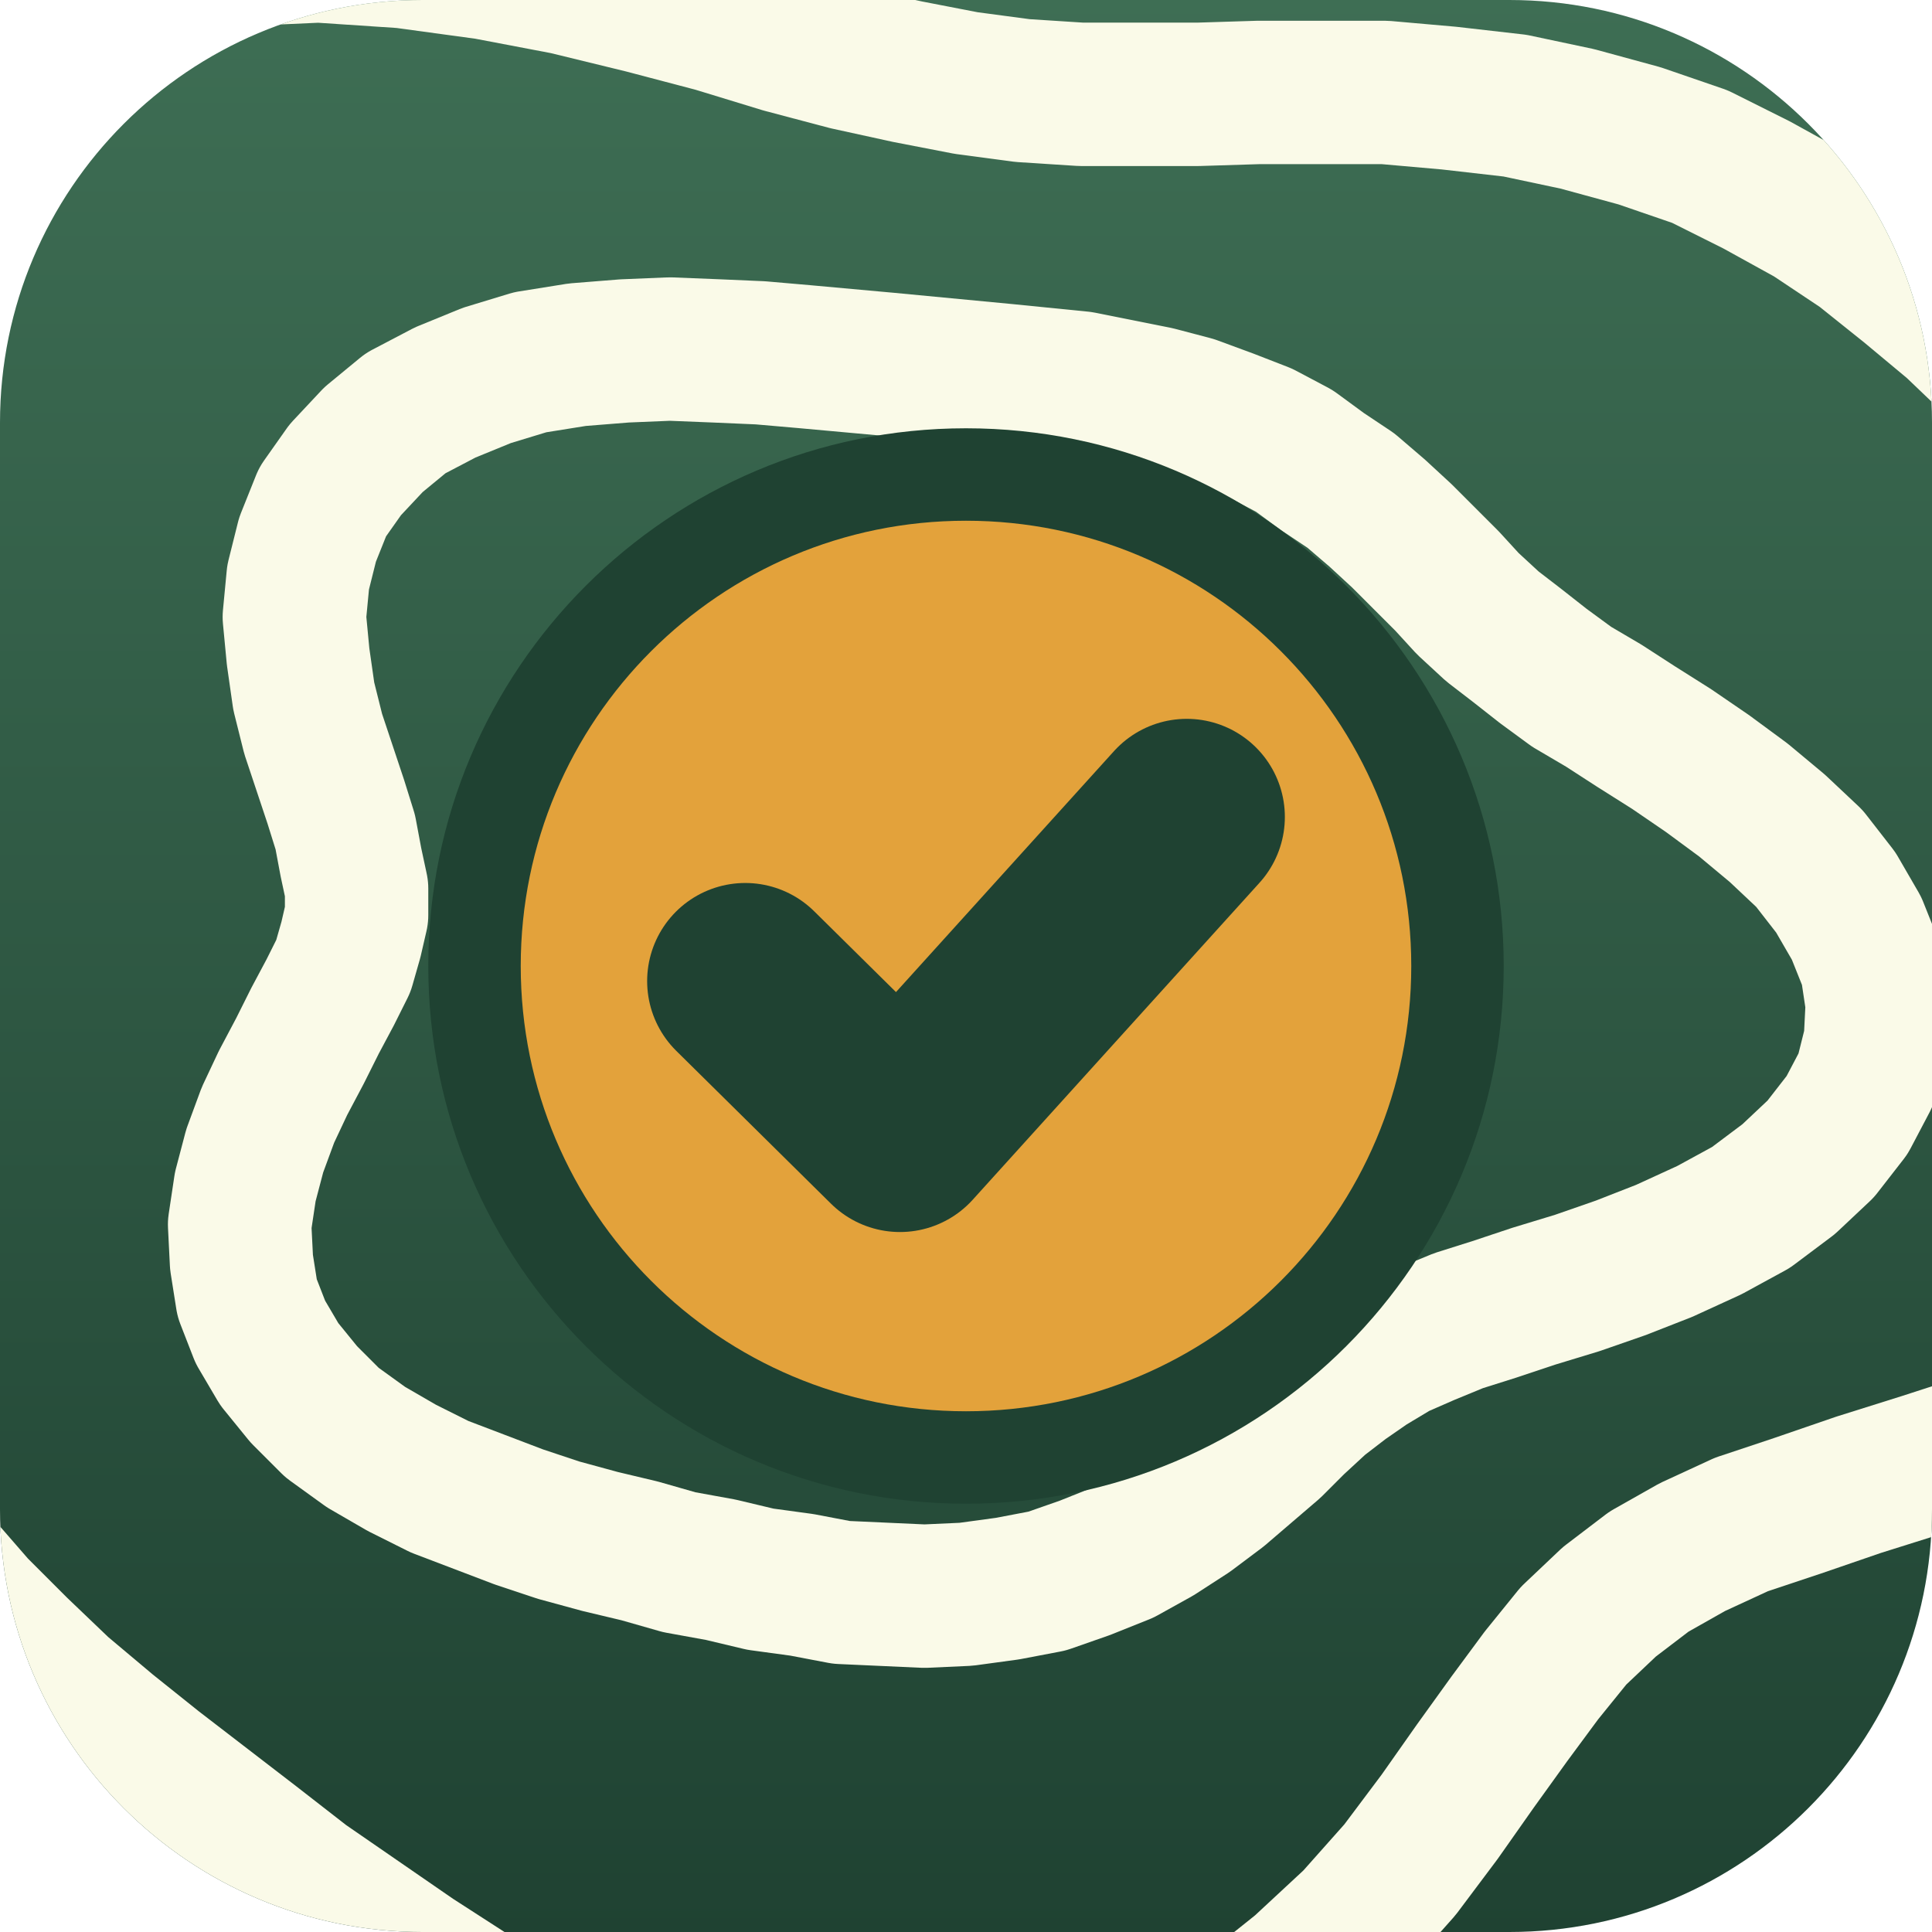
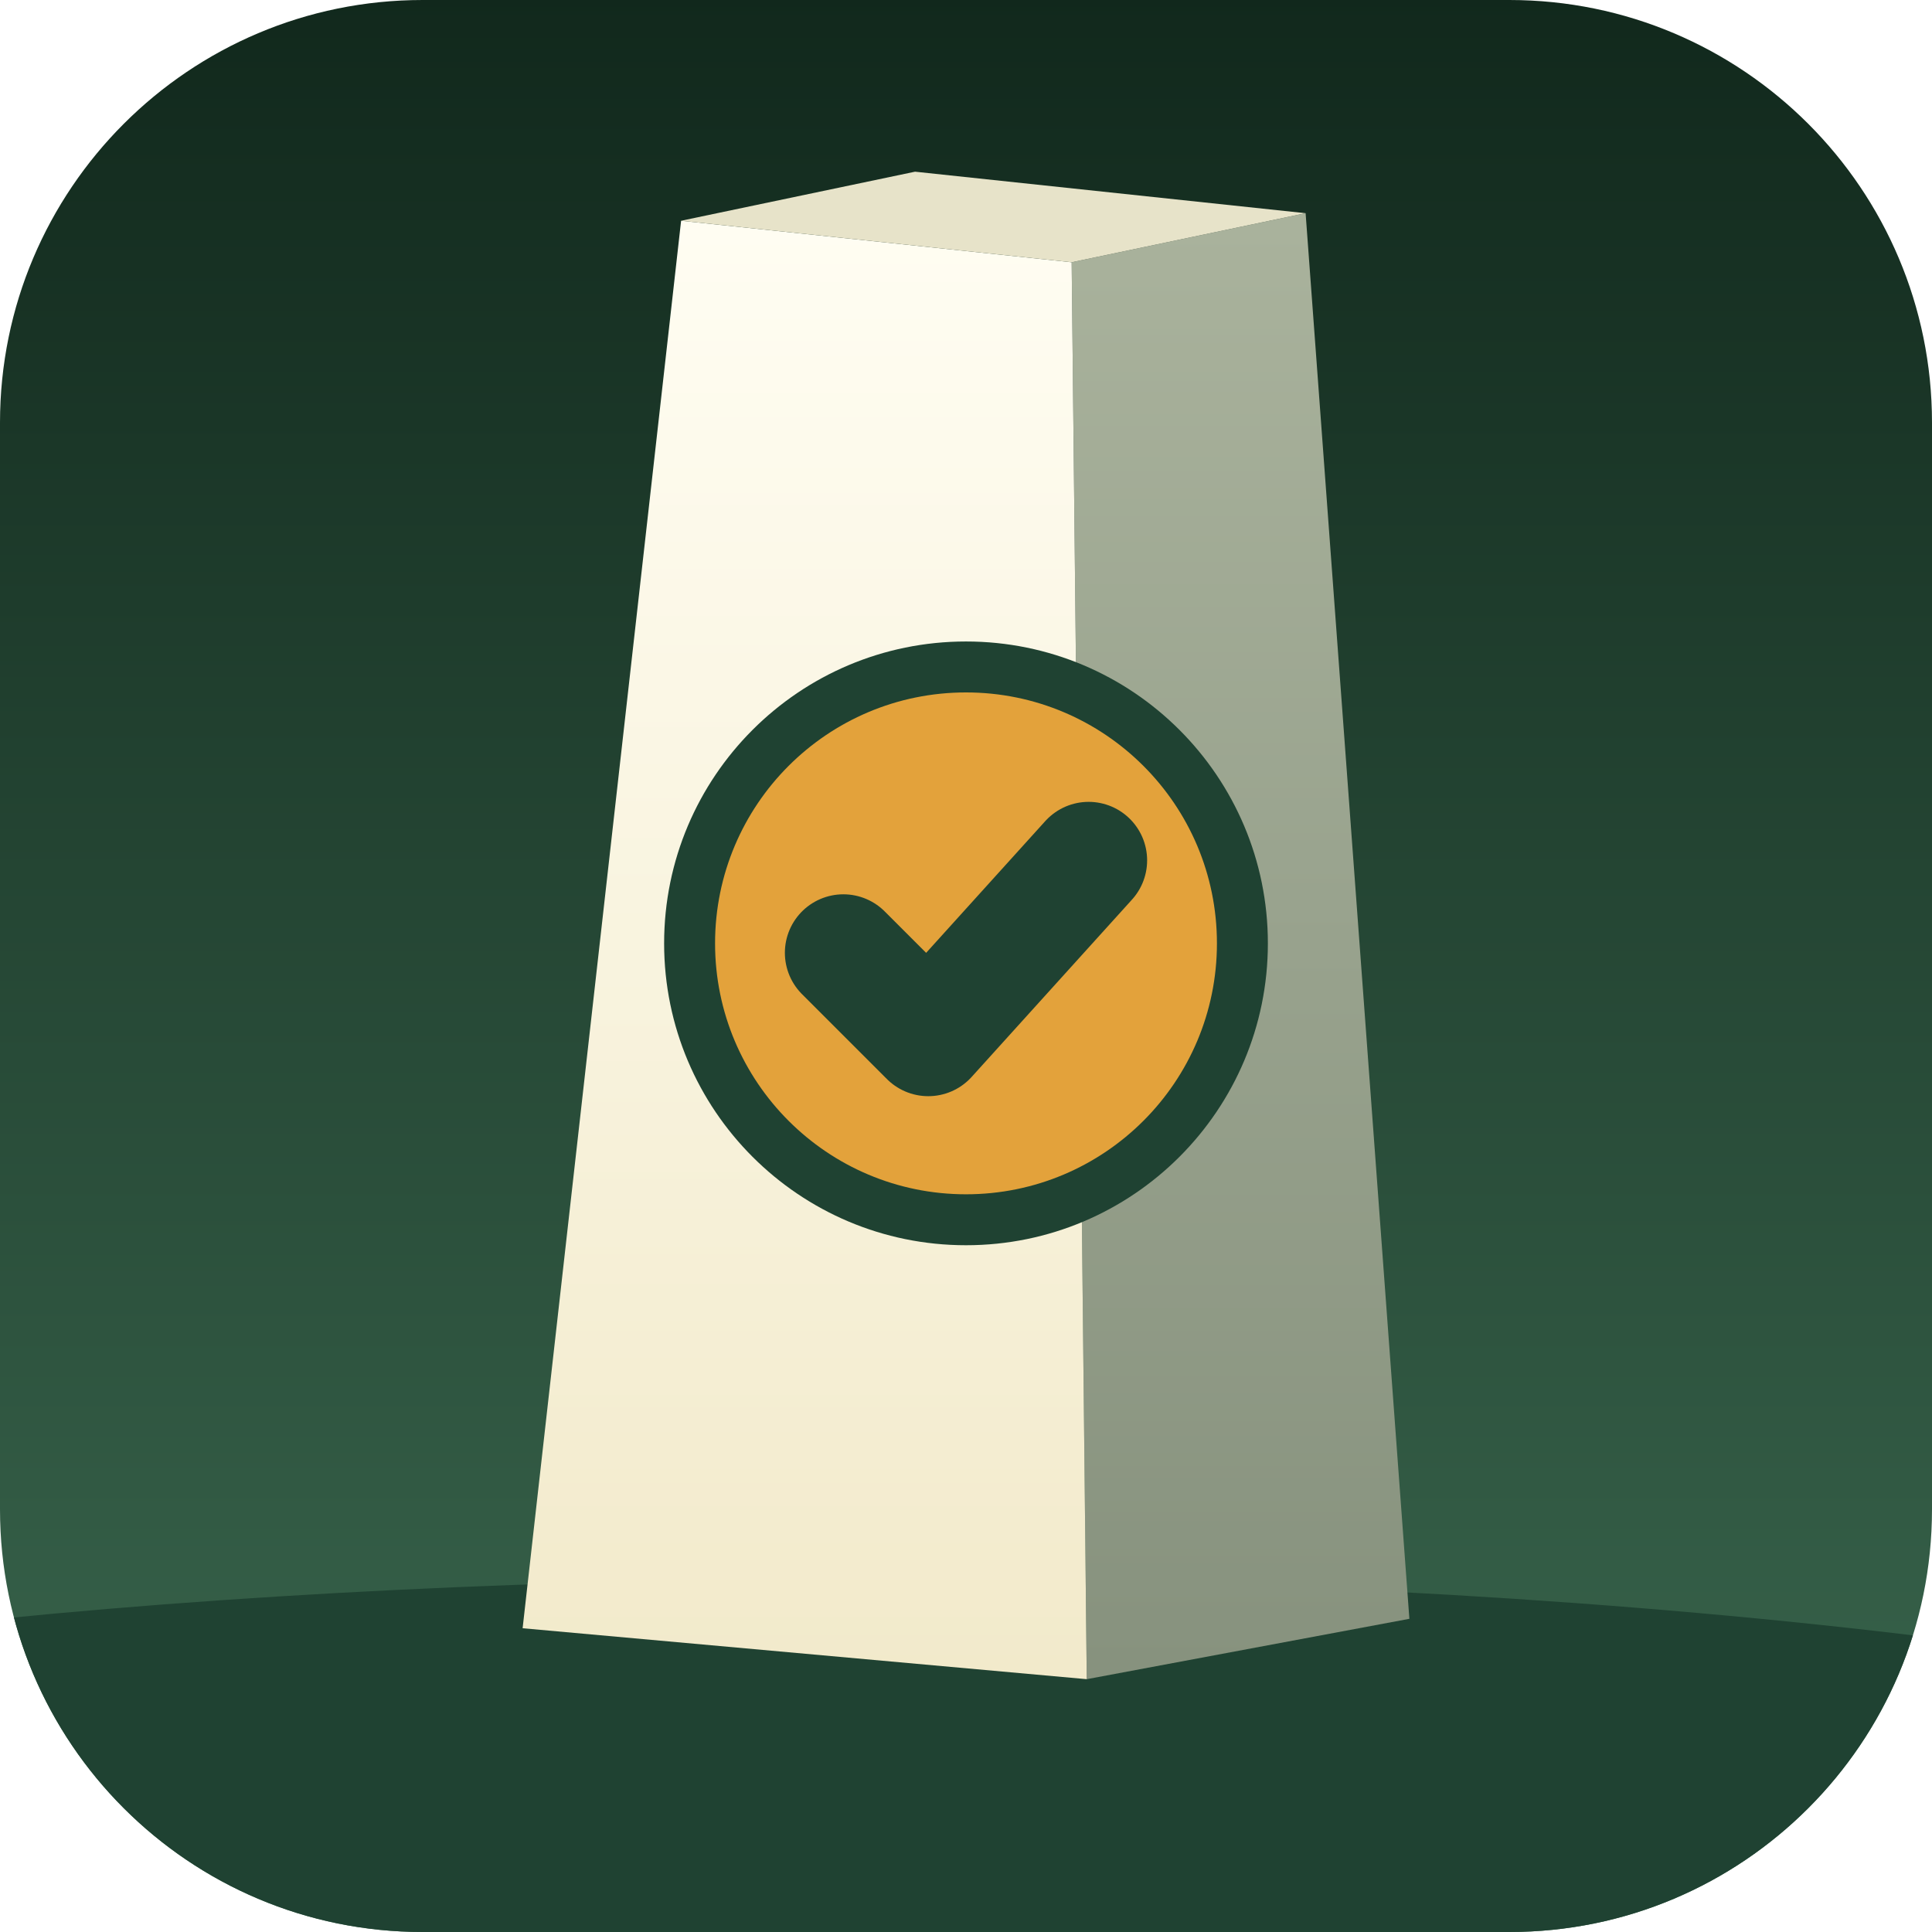
<svg xmlns="http://www.w3.org/2000/svg" viewBox="0 0 1024 1024">
  <defs>
-     <linearGradient id="bg" x1="0" y1="0" x2="0" y2="1">
-       <stop offset="0" stop-color="#3E6E54" />
-       <stop offset="1" stop-color="#1F4232" />
+     <linearGradient id="sky" x1="0" y1="0" x2="0" y2="1">
+       <stop offset="0" stop-color="#11281C" />
+       <stop offset="1" stop-color="#3B684F" />
+     </linearGradient>
+     <linearGradient id="lit" x1="0" y1="0" x2="0" y2="1">
+       <stop offset="0" stop-color="#FFFDF2" />
+       <stop offset="1" stop-color="#F2EACB" />
+     </linearGradient>
+     <linearGradient id="shade" x1="0" y1="0" x2="0" y2="1">
+       <stop offset="0" stop-color="#A9B29C" />
+       <stop offset="1" stop-color="#87927E" />
    </linearGradient>
    <clipPath id="tile">
      <rect width="1024" height="1024" rx="224" />
    </clipPath>
  </defs>
  <g clip-path="url(#tile)">
-     <rect width="1024" height="1024" fill="url(#bg)" />
-     <g fill="none" stroke="#FAFAE8" stroke-width="76" stroke-linejoin="round">
-       <path d="M992 512 995 532 994 552 989 572 979 591 965 609 948 625 928 640 906 652 882 663 859 672 836 680 813 687 792 694 773 700 756 707 740 714 725 723 712 732 699 742 686 754 674 766 660 778 646 790 630 802 613 813 595 823 575 831 555 838 534 842 512 845 490 846 468 845 446 844 425 840 403 837 382 832 360 828 339 822 318 817 296 811 275 804 254 796 233 788 213 778 194 767 176 754 161 739 148 723 138 706 131 688 128 669 127 649 130 629 135 610 142 591 150 574 159 557 167 541 175 526 182 512 186 498 189 485 189 471 186 457 183 441 178 425 172 407 166 389 161 369 158 348 156 327 158 306 163 286 171 266 183 249 198 233 215 219 236 208 258 199 281 192 306 188 331 186 355 185 380 186 403 187 426 189 448 191 470 193 491 195 512 197 533 199 553 201 573 203 593 207 613 211 632 216 651 223 669 230 686 239 701 250 716 260 730 272 743 284 755 296 767 308 778 320 791 332 804 342 818 353 833 364 850 374 867 385 886 397 905 410 924 424 942 439 959 455 973 473 984 492 992 512Z" />
-       <path d="M1282 512 1283 544 1277 576 1266 608 1249 637 1226 665 1198 690 1166 713 1131 732 1094 749 1057 764 1020 776 985 787 953 798 923 808 897 820 874 833 853 849 834 867 817 888 800 911 782 936 763 963 742 991 718 1018 690 1044 660 1068 626 1088 590 1105 552 1117 512 1124 472 1126 432 1124 392 1117 354 1106 318 1092 283 1076 250 1058 219 1038 190 1018 161 998 134 977 108 957 82 937 57 917 32 896 9 874 -13 852 -33 829 -50 804 -65 779 -77 752 -85 725 -90 697 -92 669 -91 641 -88 614 -83 587 -78 562 -72 536 -68 512 -66 488 -65 463 -67 439 -72 413 -78 386 -86 357 -94 326 -102 293 -108 259 -112 224 -112 188 -107 152 -96 118 -80 86 -58 56 -30 30 3 9 41 -7 82 -18 125 -24 169 -26 214 -23 258 -17 300 -9 341 1 379 11 415 22 449 31 481 38 512 44 542 48 573 50 603 50 635 50 667 49 700 49 734 49 768 52 803 56 836 63 869 72 901 83 931 98 960 114 987 132 1012 152 1036 172 1059 194 1082 216 1104 239 1126 262 1148 286 1170 310 1192 335 1213 362 1233 389 1250 418 1265 449 1276 480 1282 512Z" />
-     </g>
+     <rect width="1024" height="1024" fill="url(#sky)" />
+     <path d="M0 858 C 300 828 700 828 1024 868 V1024 H0 Z" fill="#1F4232" />
+     <polygon points="576,890 747,858 692,113 568,139" fill="url(#shade)" />
+     <polygon points="277,863 576,890 568,139 361,117" fill="url(#lit)" />
+     <polygon points="361,117 568,139 692,113 485,91" fill="#E7E3C9" />
  </g>
-   <circle cx="512" cy="512" r="285" fill="#1F4232" />
-   <circle cx="512" cy="512" r="236" fill="#E3A23B" />
-   <path d="M395 520 L477 601 L629 433" fill="none" stroke="#1F4232" stroke-width="104" stroke-linecap="round" stroke-linejoin="round" />
+   <circle cx="512" cy="500" r="160" fill="#1F4232" />
+   <circle cx="512" cy="500" r="133" fill="#E3A23B" />
+   <polyline points="447,505 492,550 577,456" fill="none" stroke="#1F4232" stroke-width="62" stroke-linecap="round" stroke-linejoin="round" />
</svg>
